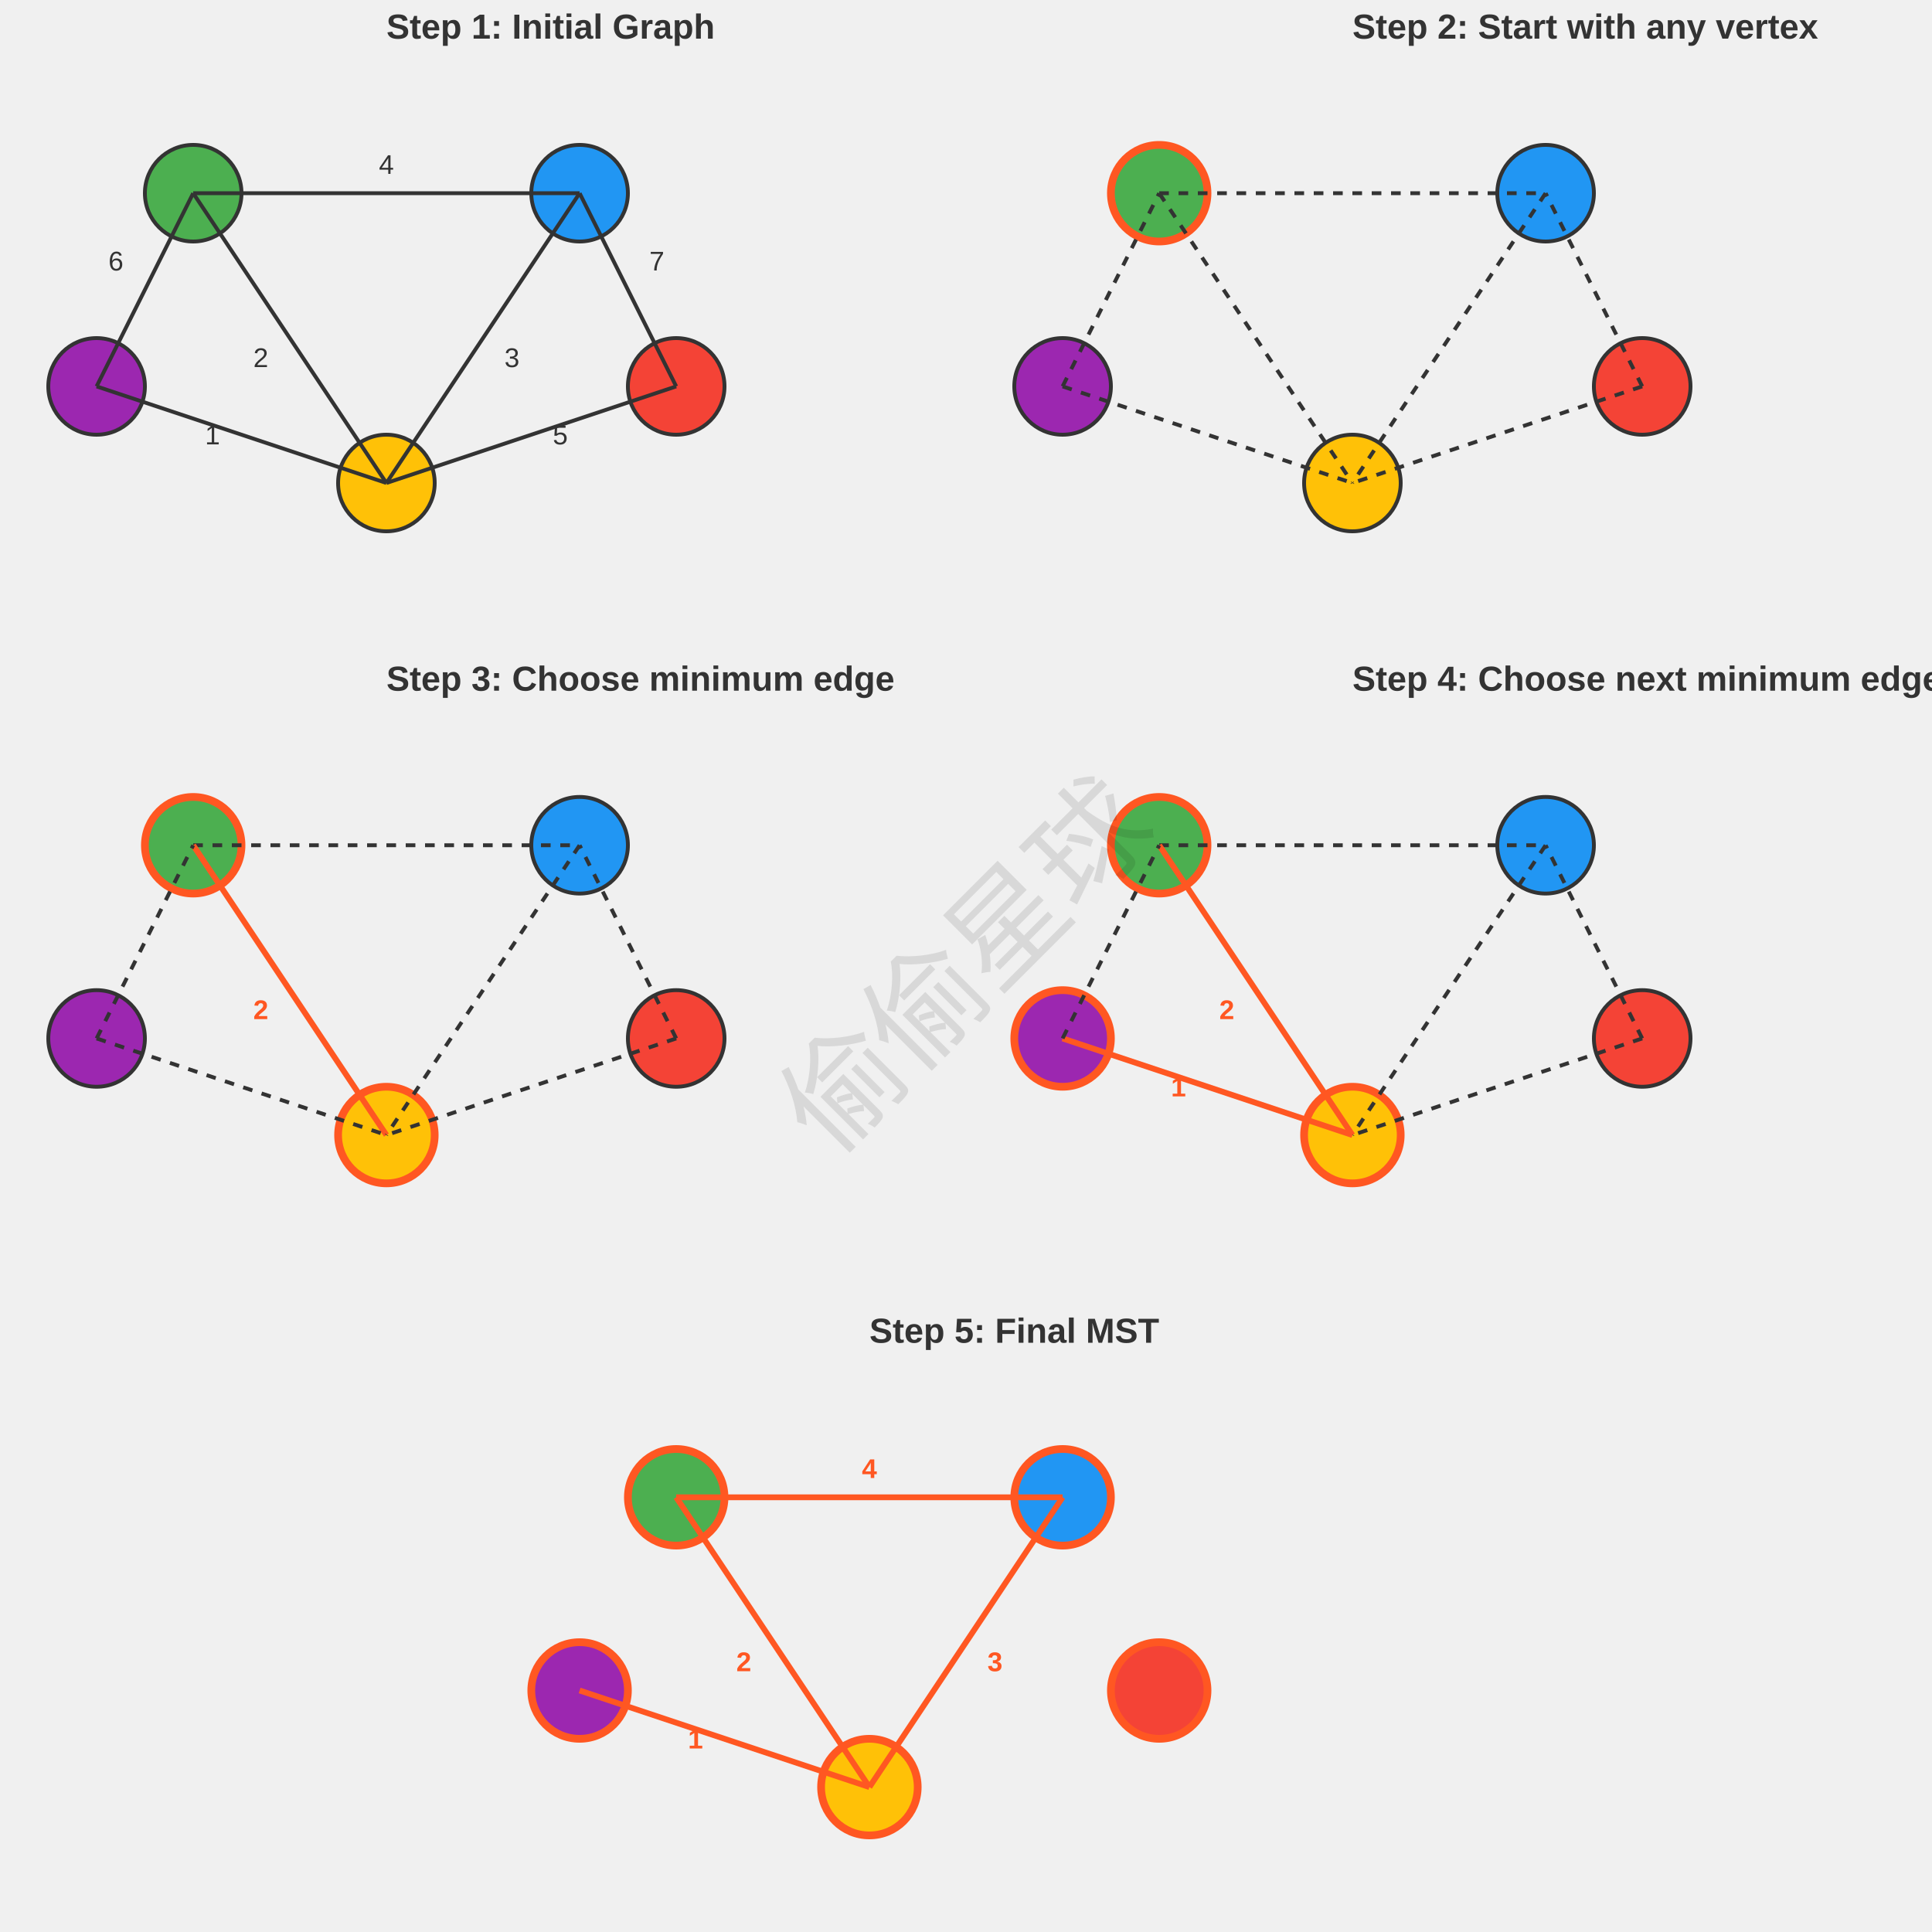
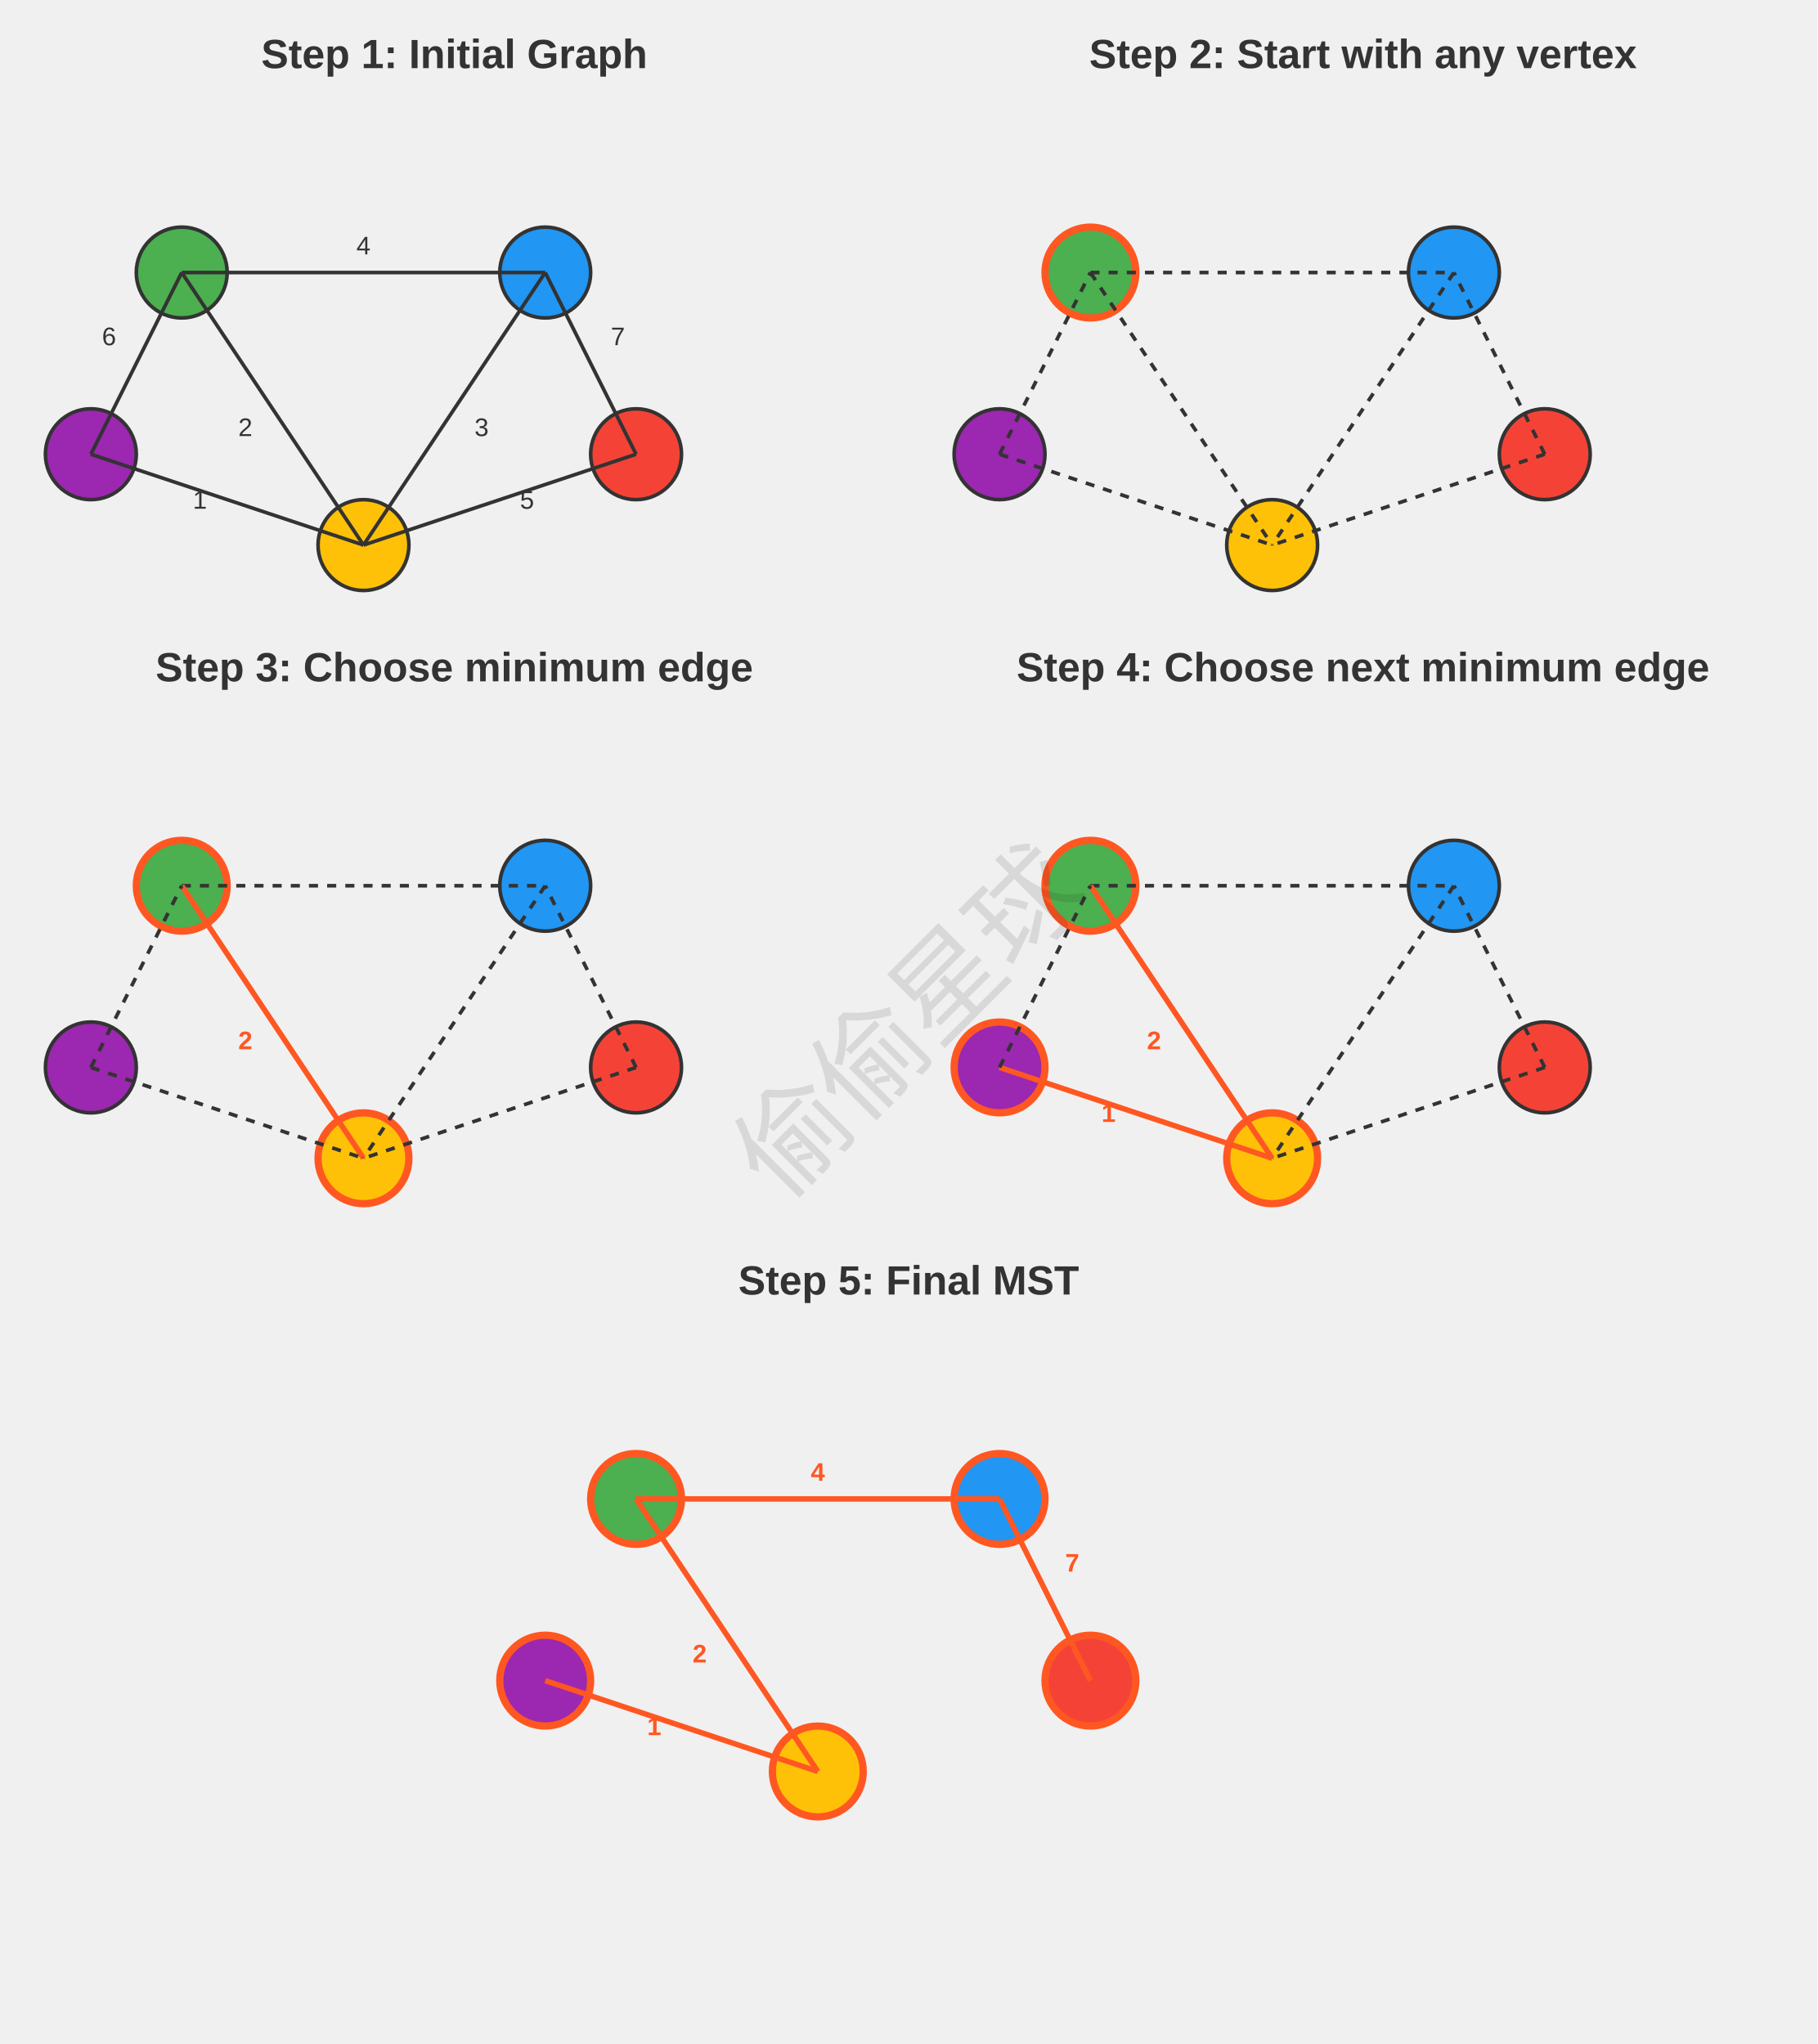
- <svg xmlns="http://www.w3.org/2000/svg" viewBox="0 0 800 800">
+ <svg xmlns="http://www.w3.org/2000/svg" viewBox="0 0 800 900">
  <defs>
    <marker id="arrowhead" markerWidth="10" markerHeight="7" refX="0" refY="3.5" orient="auto">
      <polygon points="0 0, 10 3.5, 0 7" fill="#333" />
    </marker>
  </defs>
  <rect width="100%" height="100%" fill="#f0f0f0" />
-   <g transform="translate(0, 0) scale(0.8)">
-     <text x="200" y="20" font-family="Arial" font-size="18" fill="#333" font-weight="bold">Step 1: Initial Graph</text>
+   <text x="200" y="30" font-family="Arial" font-size="18" fill="#333" font-weight="bold" text-anchor="middle">Step 1: Initial Graph</text>
+   <g transform="translate(0, 40) scale(0.8)">
    <circle cx="100" cy="100" r="25" fill="#4CAF50" stroke="#333" stroke-width="2" />
    <circle cx="300" cy="100" r="25" fill="#2196F3" stroke="#333" stroke-width="2" />
    <circle cx="200" cy="250" r="25" fill="#FFC107" stroke="#333" stroke-width="2" />
    <circle cx="50" cy="200" r="25" fill="#9C27B0" stroke="#333" stroke-width="2" />
    <circle cx="350" cy="200" r="25" fill="#F44336" stroke="#333" stroke-width="2" />
    <line x1="100" y1="100" x2="300" y2="100" stroke="#333" stroke-width="2" />
    <line x1="100" y1="100" x2="200" y2="250" stroke="#333" stroke-width="2" />
    <line x1="300" y1="100" x2="200" y2="250" stroke="#333" stroke-width="2" />
    <line x1="50" y1="200" x2="200" y2="250" stroke="#333" stroke-width="2" />
    <line x1="350" y1="200" x2="200" y2="250" stroke="#333" stroke-width="2" />
    <line x1="50" y1="200" x2="100" y2="100" stroke="#333" stroke-width="2" />
    <line x1="350" y1="200" x2="300" y2="100" stroke="#333" stroke-width="2" />
    <text x="200" y="90" font-family="Arial" font-size="14" fill="#333" text-anchor="middle">4</text>
    <text x="135" y="190" font-family="Arial" font-size="14" fill="#333" text-anchor="middle">2</text>
    <text x="265" y="190" font-family="Arial" font-size="14" fill="#333" text-anchor="middle">3</text>
    <text x="110" y="230" font-family="Arial" font-size="14" fill="#333" text-anchor="middle">1</text>
    <text x="290" y="230" font-family="Arial" font-size="14" fill="#333" text-anchor="middle">5</text>
    <text x="60" y="140" font-family="Arial" font-size="14" fill="#333" text-anchor="middle">6</text>
    <text x="340" y="140" font-family="Arial" font-size="14" fill="#333" text-anchor="middle">7</text>
  </g>
-   <g transform="translate(400, 0) scale(0.8)">
-     <text x="200" y="20" font-family="Arial" font-size="18" fill="#333" font-weight="bold">Step 2: Start with any vertex</text>
+   <text x="600" y="30" font-family="Arial" font-size="18" fill="#333" font-weight="bold" text-anchor="middle">Step 2: Start with any vertex</text>
+   <g transform="translate(400, 40) scale(0.8)">
    <circle cx="100" cy="100" r="25" fill="#4CAF50" stroke="#FF5722" stroke-width="4" />
    <circle cx="300" cy="100" r="25" fill="#2196F3" stroke="#333" stroke-width="2" />
    <circle cx="200" cy="250" r="25" fill="#FFC107" stroke="#333" stroke-width="2" />
    <circle cx="50" cy="200" r="25" fill="#9C27B0" stroke="#333" stroke-width="2" />
    <circle cx="350" cy="200" r="25" fill="#F44336" stroke="#333" stroke-width="2" />
    <line x1="100" y1="100" x2="300" y2="100" stroke="#333" stroke-width="2" stroke-dasharray="5,5" />
    <line x1="100" y1="100" x2="200" y2="250" stroke="#333" stroke-width="2" stroke-dasharray="5,5" />
    <line x1="300" y1="100" x2="200" y2="250" stroke="#333" stroke-width="2" stroke-dasharray="5,5" />
    <line x1="50" y1="200" x2="200" y2="250" stroke="#333" stroke-width="2" stroke-dasharray="5,5" />
    <line x1="350" y1="200" x2="200" y2="250" stroke="#333" stroke-width="2" stroke-dasharray="5,5" />
    <line x1="50" y1="200" x2="100" y2="100" stroke="#333" stroke-width="2" stroke-dasharray="5,5" />
    <line x1="350" y1="200" x2="300" y2="100" stroke="#333" stroke-width="2" stroke-dasharray="5,5" />
  </g>
-   <g transform="translate(0, 270) scale(0.8)">
-     <text x="200" y="20" font-family="Arial" font-size="18" fill="#333" font-weight="bold">Step 3: Choose minimum edge</text>
+   <text x="200" y="300" font-family="Arial" font-size="18" fill="#333" font-weight="bold" text-anchor="middle">Step 3: Choose minimum edge</text>
+   <g transform="translate(0, 310) scale(0.8)">
    <circle cx="100" cy="100" r="25" fill="#4CAF50" stroke="#FF5722" stroke-width="4" />
    <circle cx="300" cy="100" r="25" fill="#2196F3" stroke="#333" stroke-width="2" />
    <circle cx="200" cy="250" r="25" fill="#FFC107" stroke="#FF5722" stroke-width="4" />
    <circle cx="50" cy="200" r="25" fill="#9C27B0" stroke="#333" stroke-width="2" />
    <circle cx="350" cy="200" r="25" fill="#F44336" stroke="#333" stroke-width="2" />
    <line x1="100" y1="100" x2="300" y2="100" stroke="#333" stroke-width="2" stroke-dasharray="5,5" />
    <line x1="100" y1="100" x2="200" y2="250" stroke="#FF5722" stroke-width="3" />
    <line x1="300" y1="100" x2="200" y2="250" stroke="#333" stroke-width="2" stroke-dasharray="5,5" />
    <line x1="50" y1="200" x2="200" y2="250" stroke="#333" stroke-width="2" stroke-dasharray="5,5" />
    <line x1="350" y1="200" x2="200" y2="250" stroke="#333" stroke-width="2" stroke-dasharray="5,5" />
    <line x1="50" y1="200" x2="100" y2="100" stroke="#333" stroke-width="2" stroke-dasharray="5,5" />
    <line x1="350" y1="200" x2="300" y2="100" stroke="#333" stroke-width="2" stroke-dasharray="5,5" />
    <text x="135" y="190" font-family="Arial" font-size="14" fill="#FF5722" font-weight="bold" text-anchor="middle">2</text>
  </g>
-   <g transform="translate(400, 270) scale(0.8)">
-     <text x="200" y="20" font-family="Arial" font-size="18" fill="#333" font-weight="bold">Step 4: Choose next minimum edge</text>
+   <text x="600" y="300" font-family="Arial" font-size="18" fill="#333" font-weight="bold" text-anchor="middle">Step 4: Choose next minimum edge</text>
+   <g transform="translate(400, 310) scale(0.8)">
    <circle cx="100" cy="100" r="25" fill="#4CAF50" stroke="#FF5722" stroke-width="4" />
    <circle cx="300" cy="100" r="25" fill="#2196F3" stroke="#333" stroke-width="2" />
    <circle cx="200" cy="250" r="25" fill="#FFC107" stroke="#FF5722" stroke-width="4" />
    <circle cx="50" cy="200" r="25" fill="#9C27B0" stroke="#FF5722" stroke-width="4" />
    <circle cx="350" cy="200" r="25" fill="#F44336" stroke="#333" stroke-width="2" />
    <line x1="100" y1="100" x2="300" y2="100" stroke="#333" stroke-width="2" stroke-dasharray="5,5" />
    <line x1="100" y1="100" x2="200" y2="250" stroke="#FF5722" stroke-width="3" />
    <line x1="300" y1="100" x2="200" y2="250" stroke="#333" stroke-width="2" stroke-dasharray="5,5" />
    <line x1="50" y1="200" x2="200" y2="250" stroke="#FF5722" stroke-width="3" />
    <line x1="350" y1="200" x2="200" y2="250" stroke="#333" stroke-width="2" stroke-dasharray="5,5" />
    <line x1="50" y1="200" x2="100" y2="100" stroke="#333" stroke-width="2" stroke-dasharray="5,5" />
    <line x1="350" y1="200" x2="300" y2="100" stroke="#333" stroke-width="2" stroke-dasharray="5,5" />
    <text x="135" y="190" font-family="Arial" font-size="14" fill="#FF5722" font-weight="bold" text-anchor="middle">2</text>
    <text x="110" y="230" font-family="Arial" font-size="14" fill="#FF5722" font-weight="bold" text-anchor="middle">1</text>
  </g>
-   <g transform="translate(200, 540) scale(0.8)">
-     <text x="200" y="20" font-family="Arial" font-size="18" fill="#333" font-weight="bold">Step 5: Final MST</text>
+   <text x="400" y="570" font-family="Arial" font-size="18" fill="#333" font-weight="bold" text-anchor="middle">Step 5: Final MST</text>
+   <g transform="translate(200, 580) scale(0.8)">
    <circle cx="100" cy="100" r="25" fill="#4CAF50" stroke="#FF5722" stroke-width="4" />
    <circle cx="300" cy="100" r="25" fill="#2196F3" stroke="#FF5722" stroke-width="4" />
    <circle cx="200" cy="250" r="25" fill="#FFC107" stroke="#FF5722" stroke-width="4" />
    <circle cx="50" cy="200" r="25" fill="#9C27B0" stroke="#FF5722" stroke-width="4" />
    <circle cx="350" cy="200" r="25" fill="#F44336" stroke="#FF5722" stroke-width="4" />
    <line x1="100" y1="100" x2="300" y2="100" stroke="#FF5722" stroke-width="3" />
    <line x1="100" y1="100" x2="200" y2="250" stroke="#FF5722" stroke-width="3" />
-     <line x1="300" y1="100" x2="200" y2="250" stroke="#FF5722" stroke-width="3" />
    <line x1="50" y1="200" x2="200" y2="250" stroke="#FF5722" stroke-width="3" />
+     <line x1="350" y1="200" x2="300" y2="100" stroke="#FF5722" stroke-width="3" />
    <text x="200" y="90" font-family="Arial" font-size="14" fill="#FF5722" font-weight="bold" text-anchor="middle">4</text>
    <text x="135" y="190" font-family="Arial" font-size="14" fill="#FF5722" font-weight="bold" text-anchor="middle">2</text>
-     <text x="265" y="190" font-family="Arial" font-size="14" fill="#FF5722" font-weight="bold" text-anchor="middle">3</text>
+     <text x="340" y="140" font-family="Arial" font-size="14" fill="#FF5722" font-weight="bold" text-anchor="middle">7</text>
    <text x="110" y="230" font-family="Arial" font-size="14" fill="#FF5722" font-weight="bold" text-anchor="middle">1</text>
  </g>
-   <text x="400" y="400" font-family="Arial" font-size="48" fill="rgba(0,0,0,0.1)" text-anchor="middle" dominant-baseline="middle" transform="rotate(-45,400,400)">偷偷星球</text>
+   <text x="400" y="450" font-family="Arial" font-size="48" fill="rgba(0,0,0,0.1)" text-anchor="middle" dominant-baseline="middle" transform="rotate(-45,400,450)">偷偷星球</text>
</svg>
